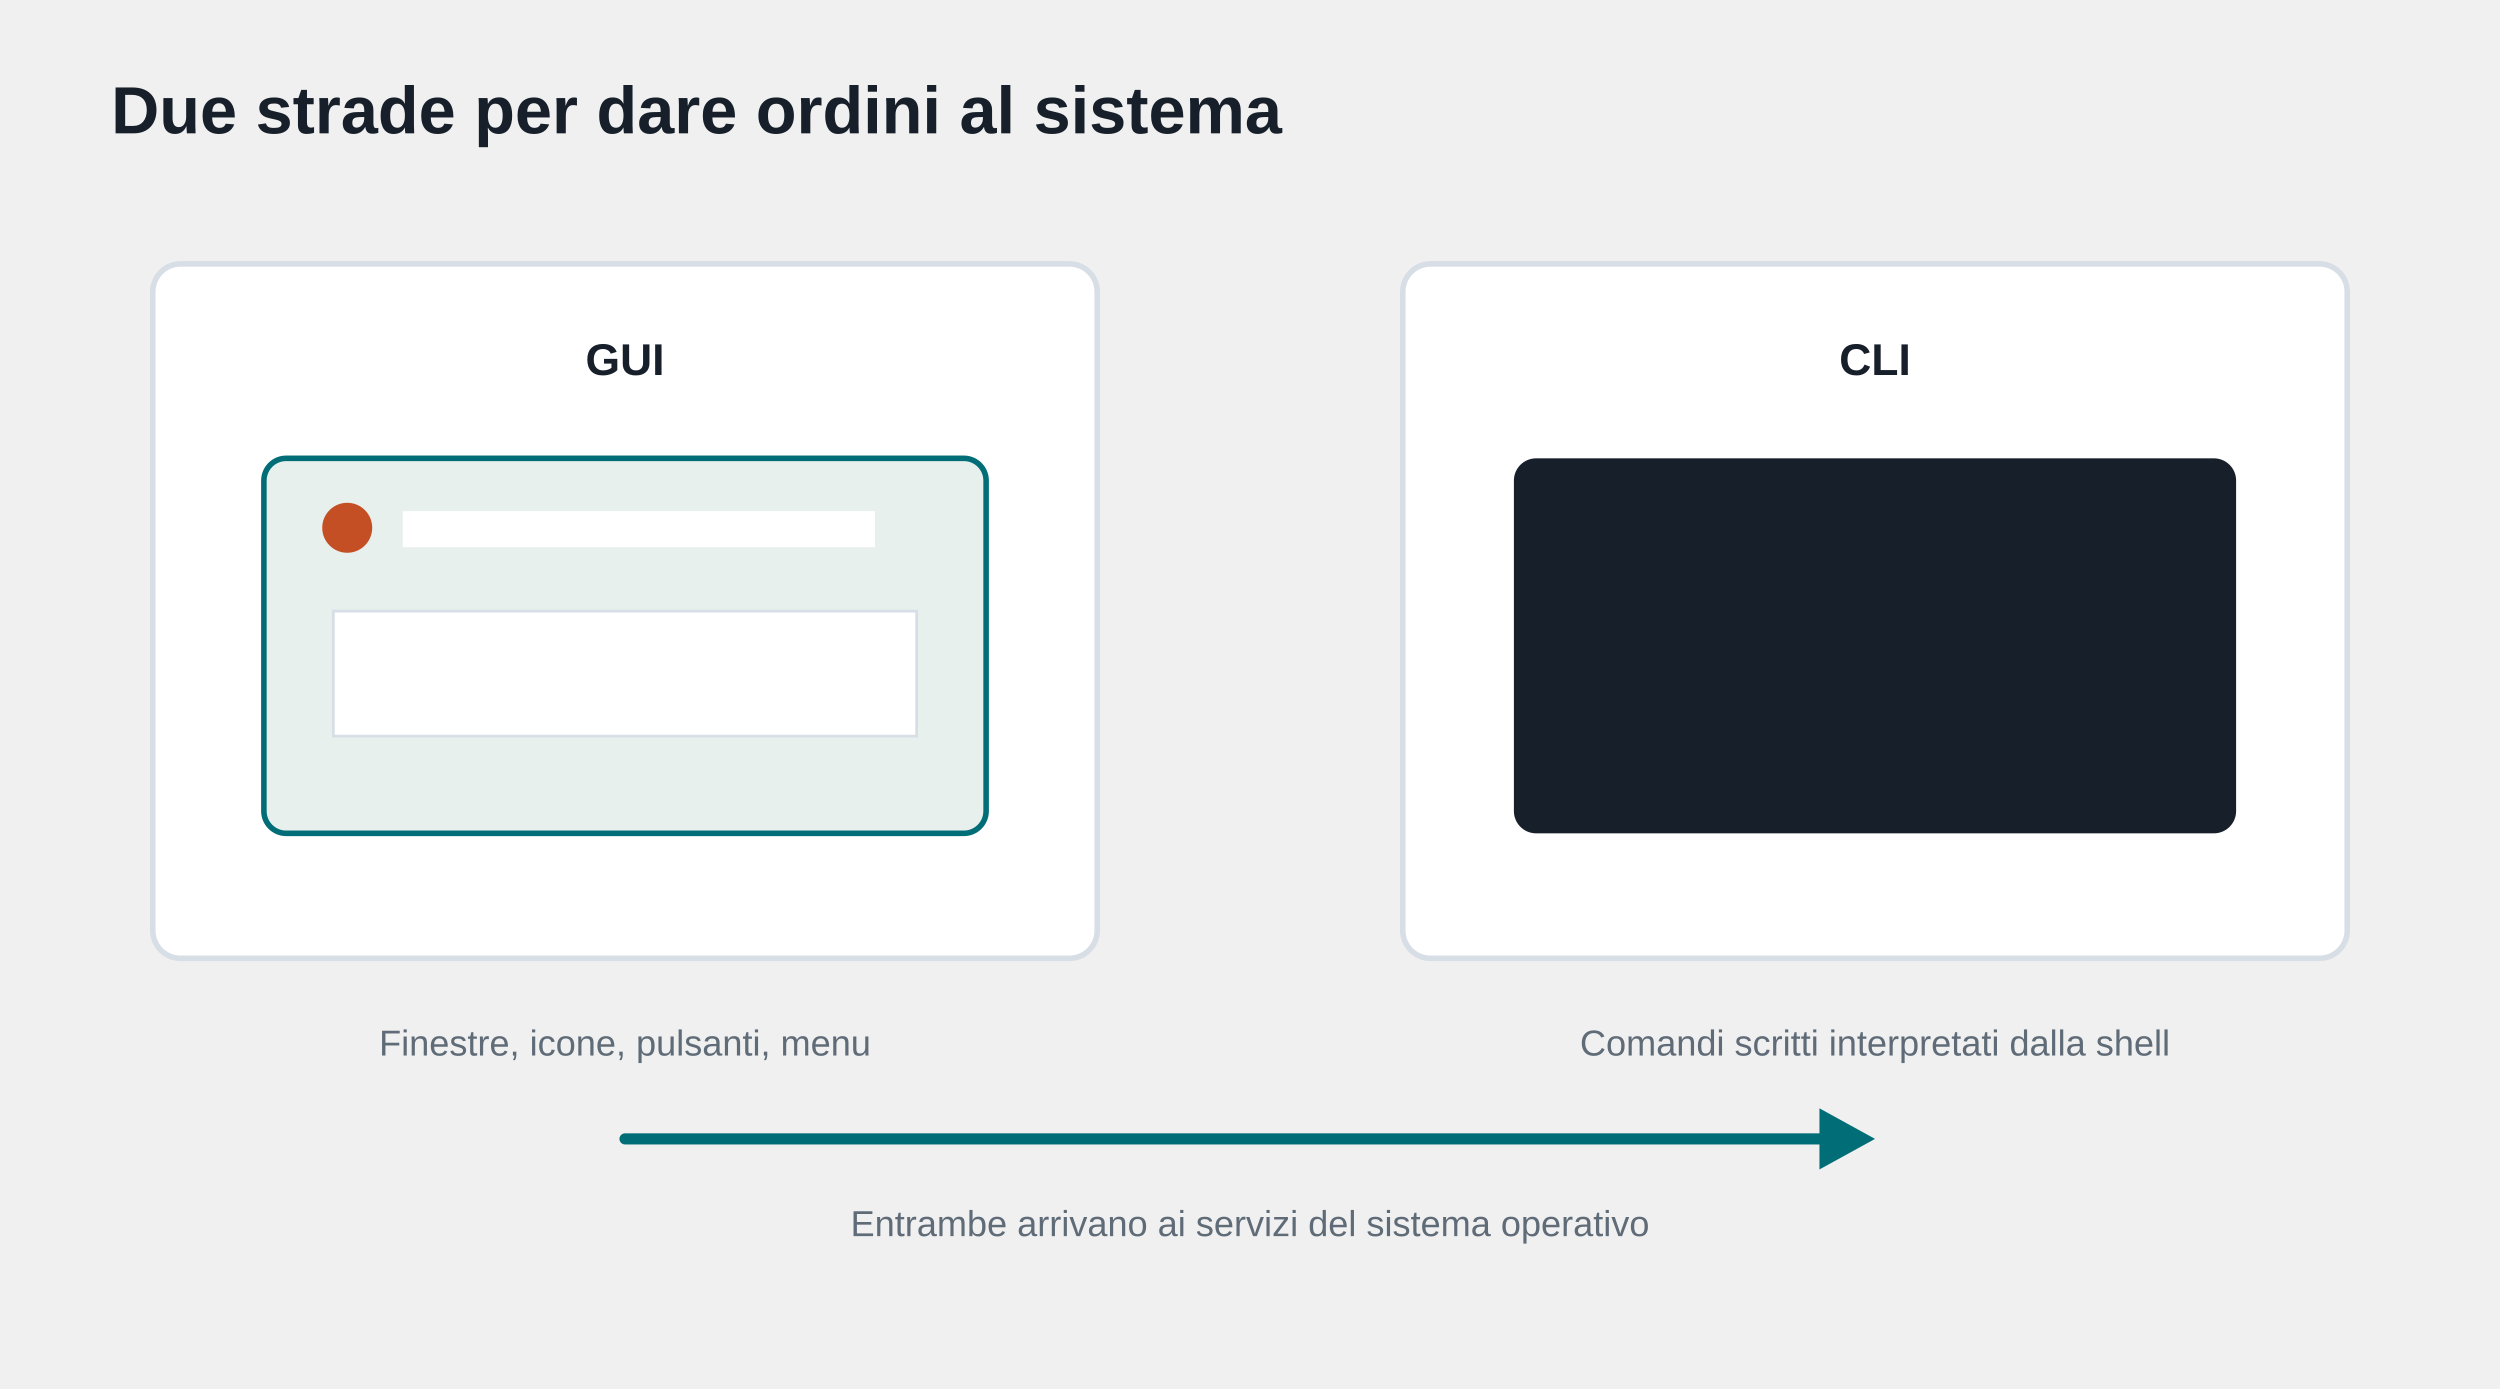
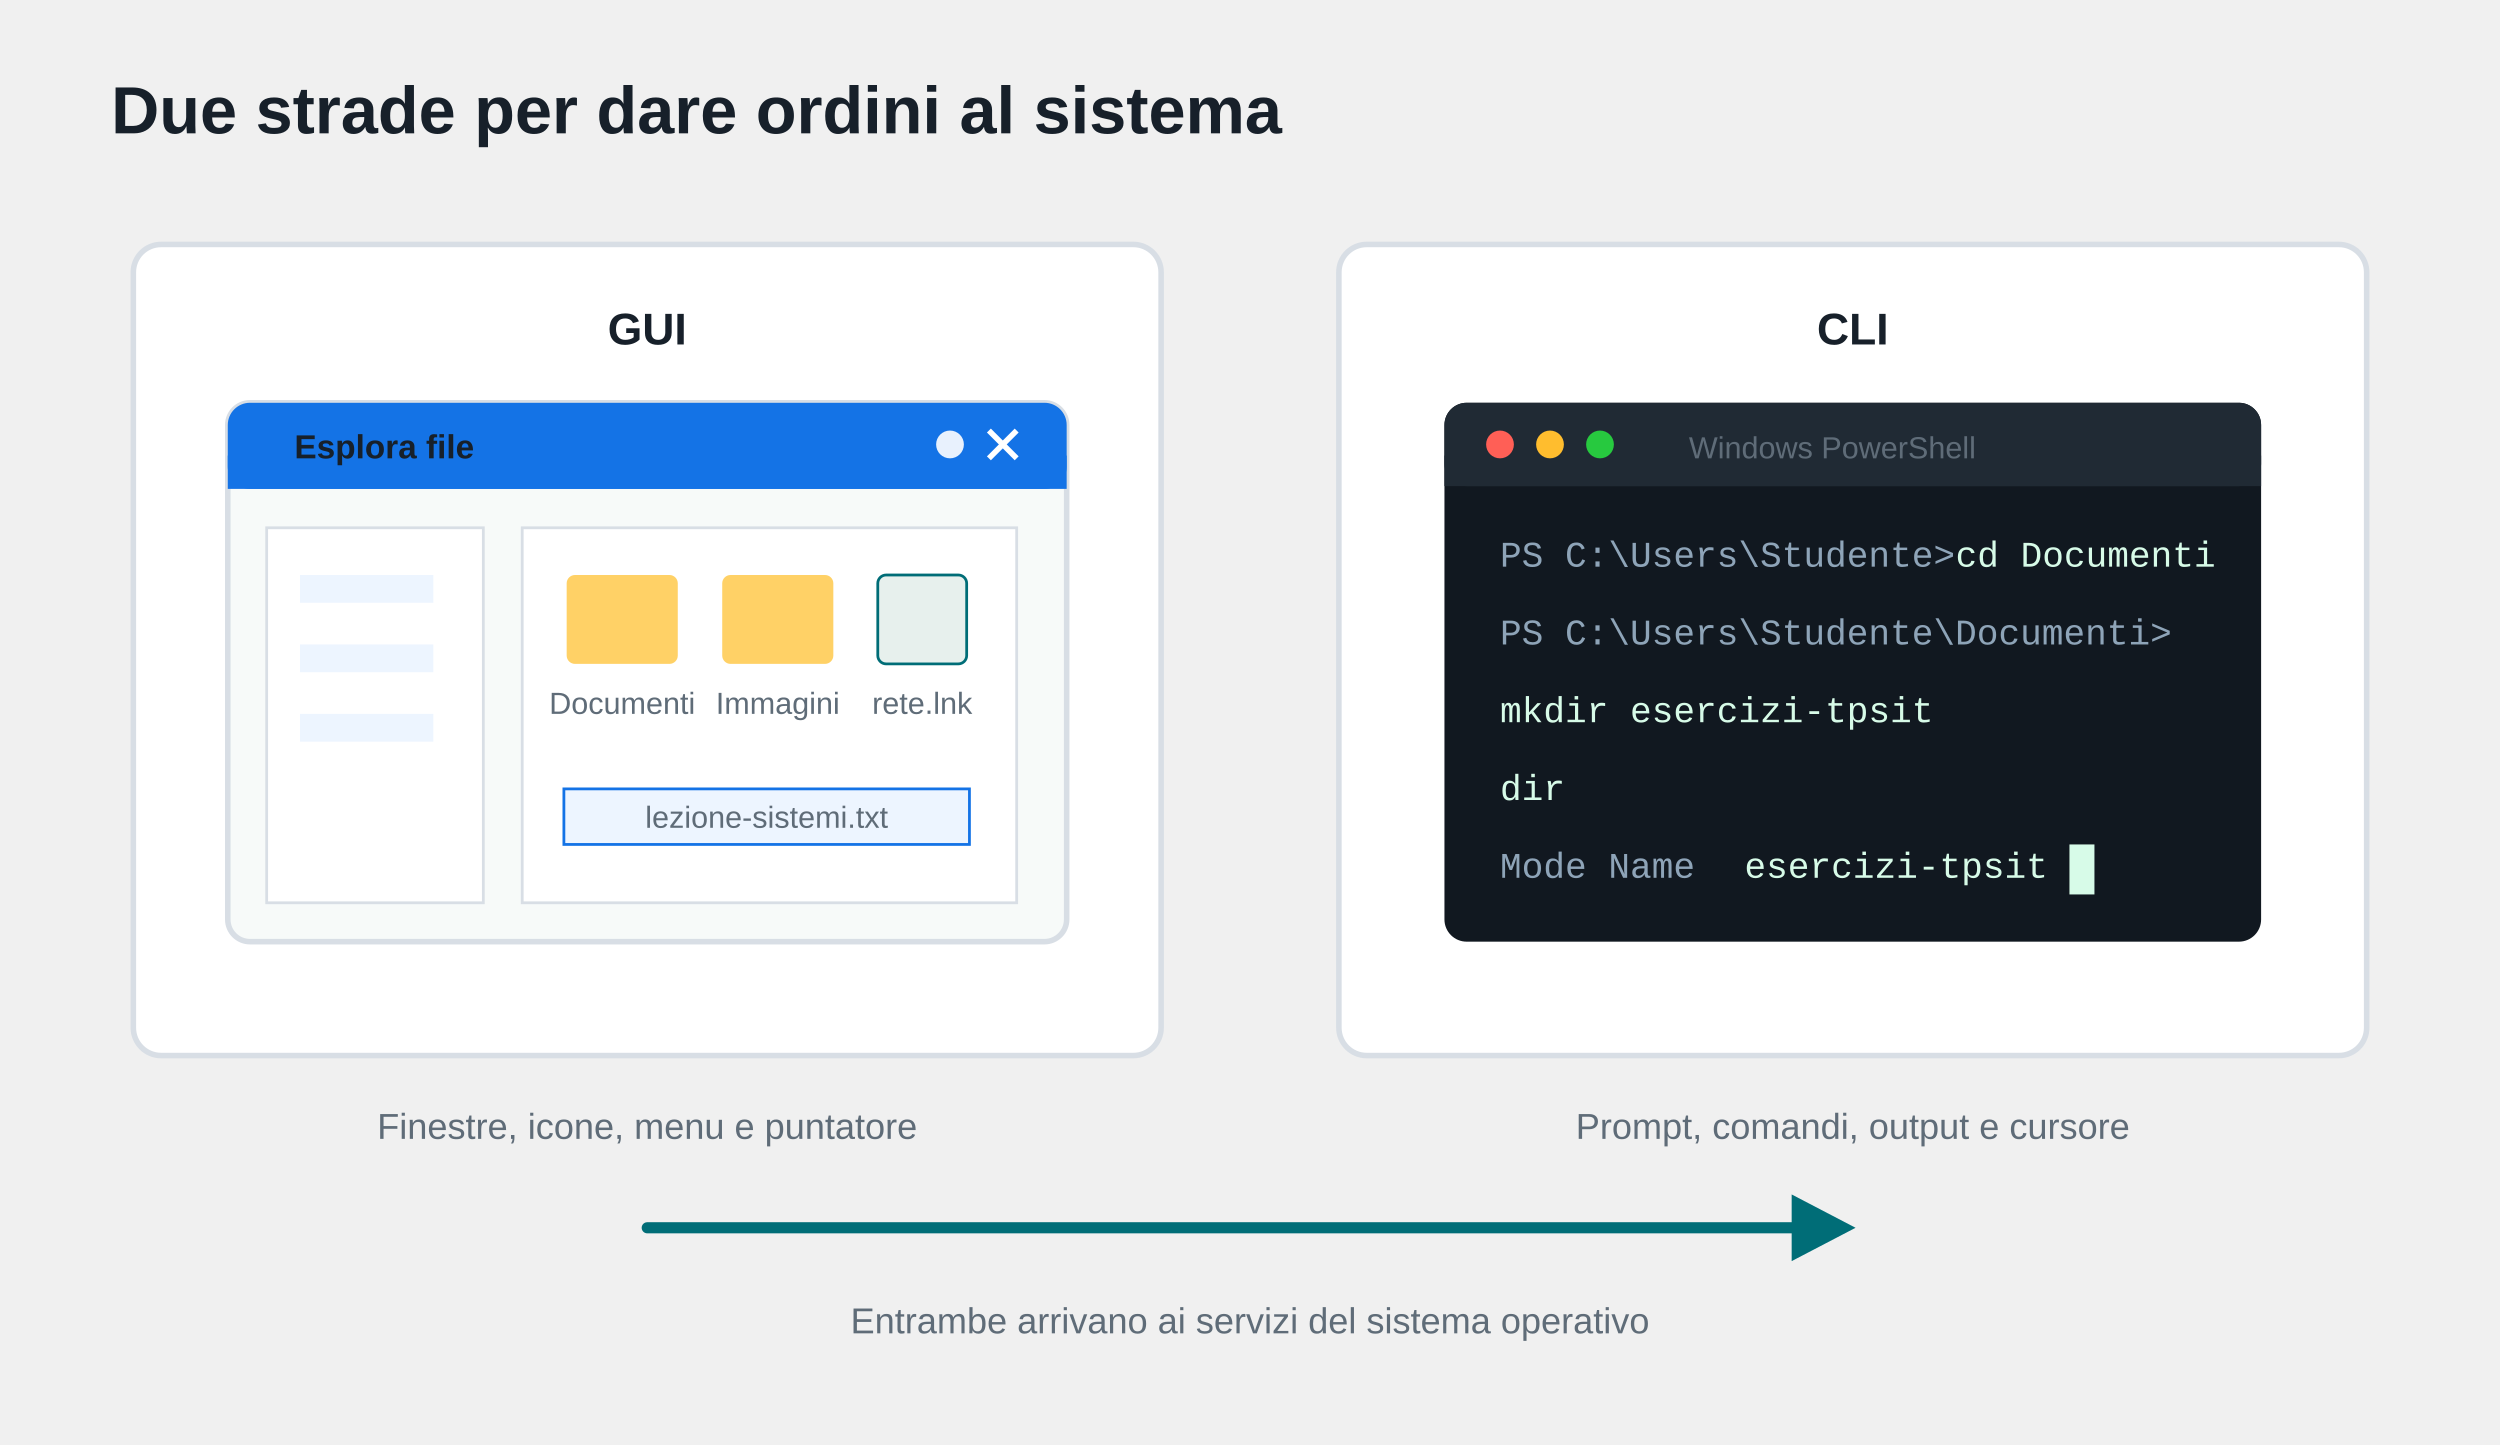
- <svg xmlns="http://www.w3.org/2000/svg" viewBox="0 0 900 500" role="img" aria-labelledby="t d">
+ <svg xmlns="http://www.w3.org/2000/svg" viewBox="0 0 900 520" role="img" aria-labelledby="t d">
  <defs>
    <style>
  text{font-family:Arial,Helvetica,sans-serif;fill:#17202a}
  .title{font-size:24px;font-weight:700}
  .label{font-size:16px;font-weight:700}
  .small{font-size:13px;fill:#5f6c78}
+   .tiny{font-size:11px;fill:#5f6c78}
+   .mono{font-family:Consolas,"Courier New",monospace;font-size:13px}
  .box{fill:#fff;stroke:#d8dee5;stroke-width:2;rx:10}
-   .accent{fill:#e7f0ed;stroke:#006d77;stroke-width:2;rx:10}
-   .warn{fill:#fff3ea;stroke:#c44f24;stroke-width:2;rx:10}
+   .panel{fill:#f7faf9;stroke:#d8dee5;stroke-width:2;rx:8}
+   .win-blue{fill:#1473e6}
+   .win-soft{fill:#edf5ff}
+   .terminal{fill:#111820}
+   .terminal-bar{fill:#202a34}
+   .term-text{fill:#d7fbe8}
+   .term-muted{fill:#8ea4b8}
  .arrow-line{stroke:#006d77;stroke-width:4;stroke-linecap:round}
  .arrow-head{fill:#006d77}
</style>
  </defs>
  <text x="40" y="48" class="title">Due strade per dare ordini al sistema</text>
-   <rect x="55" y="95" width="340" height="250" class="box" />
-   <text x="225" y="135" text-anchor="middle" class="label">GUI</text>
-   <rect x="95" y="165" width="260" height="135" fill="#e7f0ed" stroke="#006d77" stroke-width="2" rx="8" />
-   <circle cx="125" cy="190" r="9" fill="#c44f24" />
-   <rect x="145" y="184" width="170" height="13" fill="#fff" />
-   <rect x="120" y="220" width="210" height="45" fill="#fff" stroke="#d8dee5" />
-   <text x="225" y="380" text-anchor="middle" class="small">Finestre, icone, pulsanti, menu</text>
-   <rect x="505" y="95" width="340" height="250" class="box" />
-   <text x="675" y="135" text-anchor="middle" class="label">CLI</text>
-   <rect x="545" y="165" width="260" height="135" fill="#17202a" rx="8" />
-   <text x="570" y="205" fill="#fff" font-size="15">cd Documenti</text>
-   <text x="570" y="235" fill="#fff" font-size="15">mkdir esercizi</text>
-   <text x="570" y="265" fill="#fff" font-size="15">dir</text>
-   <text x="675" y="380" text-anchor="middle" class="small">Comandi scritti interpretati dalla shell</text>
-   <line x1="225" y1="410" x2="658" y2="410" class="arrow-line" />
-   <polygon points="675,410 655,399 655,421" class="arrow-head" />
-   <text x="450" y="445" text-anchor="middle" class="small">Entrambe arrivano ai servizi del sistema operativo</text>
+   <rect x="48" y="88" width="370" height="292" class="box" />
+   <text x="233" y="124" text-anchor="middle" class="label">GUI</text>
+   <rect x="82" y="145" width="302" height="194" class="panel" />
+   <rect x="82" y="145" width="302" height="31" class="win-blue" rx="8" />
+   <rect x="82" y="164" width="302" height="12" class="win-blue" />
+   <text x="106" y="165" fill="#fff" font-size="12" font-weight="700">Esplora file</text>
+   <circle cx="342" cy="160" r="5" fill="#fff" opacity=".9" />
+   <line x1="356" y1="155" x2="366" y2="165" stroke="#fff" stroke-width="2" />
+   <line x1="366" y1="155" x2="356" y2="165" stroke="#fff" stroke-width="2" />
+   <rect x="96" y="190" width="78" height="135" fill="#ffffff" stroke="#d8dee5" />
+   <rect x="188" y="190" width="178" height="135" fill="#ffffff" stroke="#d8dee5" />
+   <rect x="108" y="207" width="48" height="10" class="win-soft" />
+   <rect x="108" y="232" width="48" height="10" class="win-soft" />
+   <rect x="108" y="257" width="48" height="10" class="win-soft" />
+   <rect x="204" y="207" width="40" height="32" fill="#ffd166" rx="3" />
+   <rect x="260" y="207" width="40" height="32" fill="#ffd166" rx="3" />
+   <rect x="316" y="207" width="32" height="32" fill="#e7f0ed" stroke="#006d77" rx="3" />
+   <text x="224" y="257" text-anchor="middle" class="tiny">Documenti</text>
+   <text x="280" y="257" text-anchor="middle" class="tiny">Immagini</text>
+   <text x="332" y="257" text-anchor="middle" class="tiny">rete.lnk</text>
+   <rect x="203" y="284" width="146" height="20" fill="#edf5ff" stroke="#1473e6" />
+   <text x="276" y="298" text-anchor="middle" class="tiny">lezione-sistemi.txt</text>
+   <text x="233" y="410" text-anchor="middle" class="small">Finestre, icone, menu e puntatore</text>
+   <rect x="482" y="88" width="370" height="292" class="box" />
+   <text x="667" y="124" text-anchor="middle" class="label">CLI</text>
+   <rect x="520" y="145" width="294" height="194" class="terminal" rx="8" />
+   <rect x="520" y="145" width="294" height="30" class="terminal-bar" rx="8" />
+   <rect x="520" y="164" width="294" height="11" class="terminal-bar" />
+   <circle cx="540" cy="160" r="5" fill="#ff5f56" />
+   <circle cx="558" cy="160" r="5" fill="#ffbd2e" />
+   <circle cx="576" cy="160" r="5" fill="#27c93f" />
+   <text x="608" y="165" class="tiny" fill="#c7d2df">Windows PowerShell</text>
+   <text x="540" y="204" class="mono term-muted">PS C:\Users\Studente&gt;</text>
+   <text x="704" y="204" class="mono term-text">cd Documenti</text>
+   <text x="540" y="232" class="mono term-muted">PS C:\Users\Studente\Documenti&gt;</text>
+   <text x="540" y="260" class="mono term-text">mkdir esercizi-tpsit</text>
+   <text x="540" y="288" class="mono term-text">dir</text>
+   <text x="540" y="316" class="mono term-muted">Mode   Name</text>
+   <text x="628" y="316" class="mono term-text">esercizi-tpsit</text>
+   <rect x="745" y="304" width="9" height="18" fill="#d7fbe8" />
+   <text x="667" y="410" text-anchor="middle" class="small">Prompt, comandi, output e cursore</text>
+   <line x1="233" y1="442" x2="648" y2="442" class="arrow-line" />
+   <polygon points="668,442 645,430 645,454" class="arrow-head" />
+   <text x="450" y="480" text-anchor="middle" class="small">Entrambe arrivano ai servizi del sistema operativo</text>
</svg>
